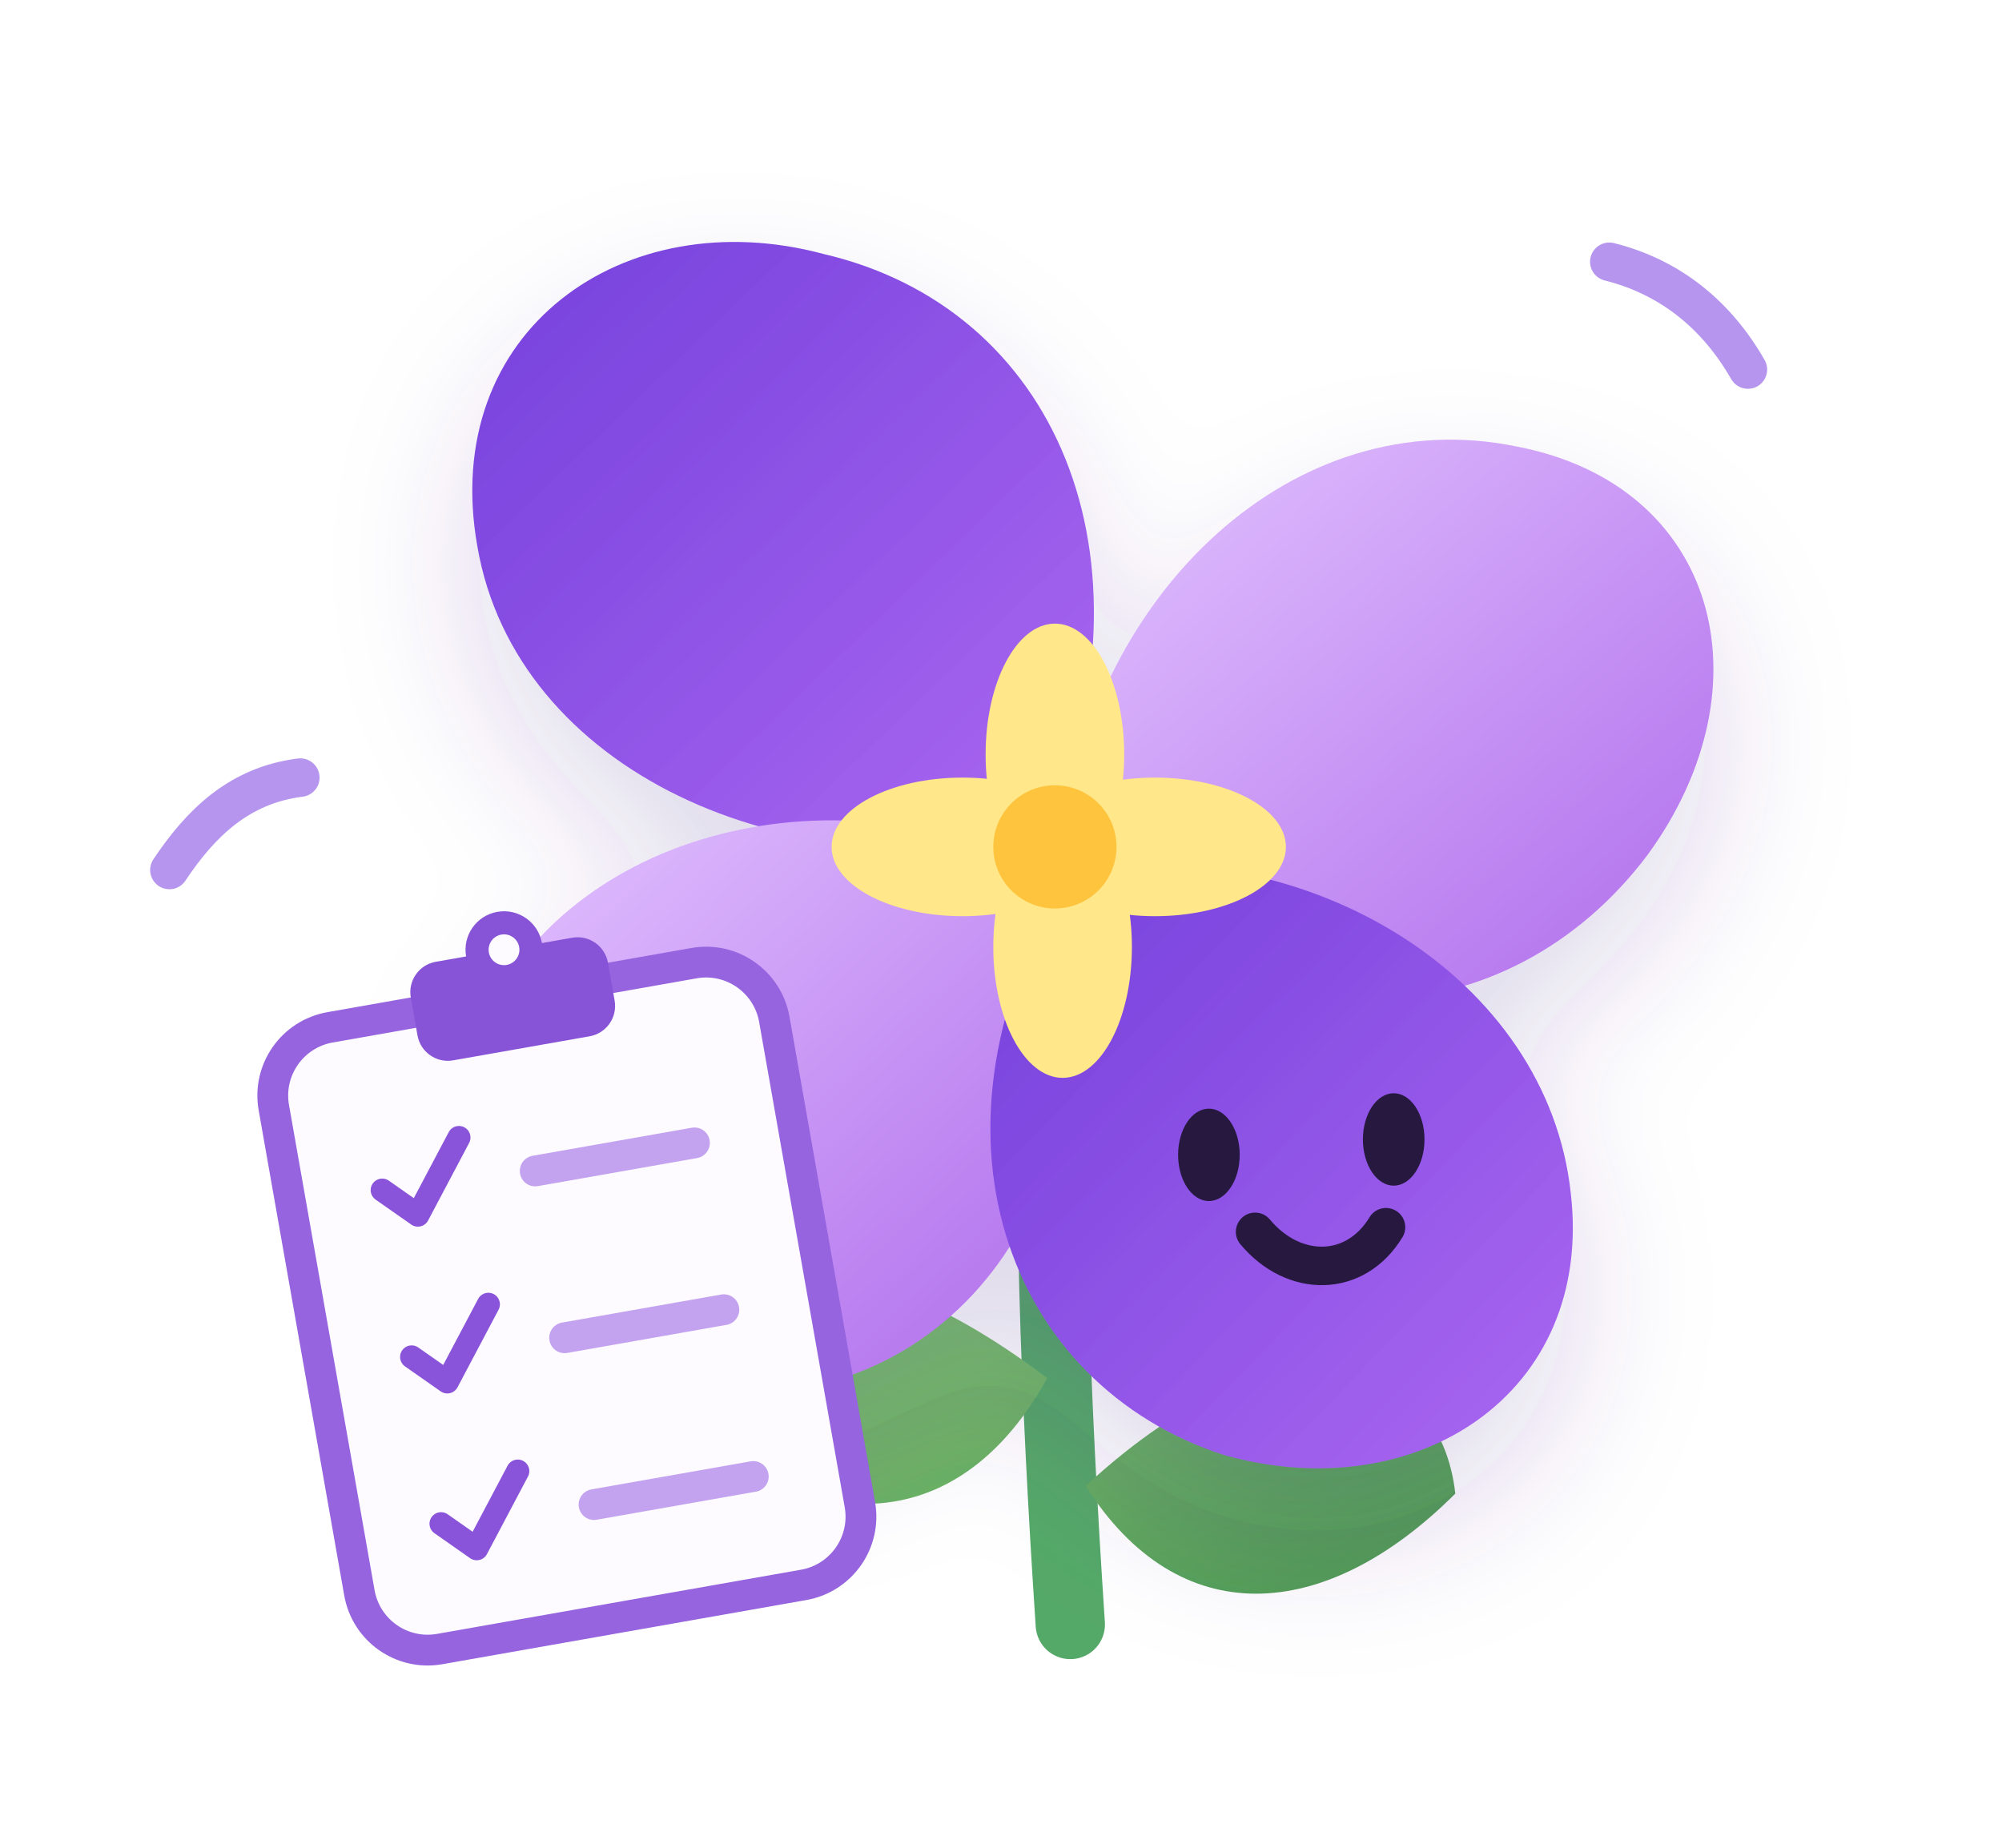
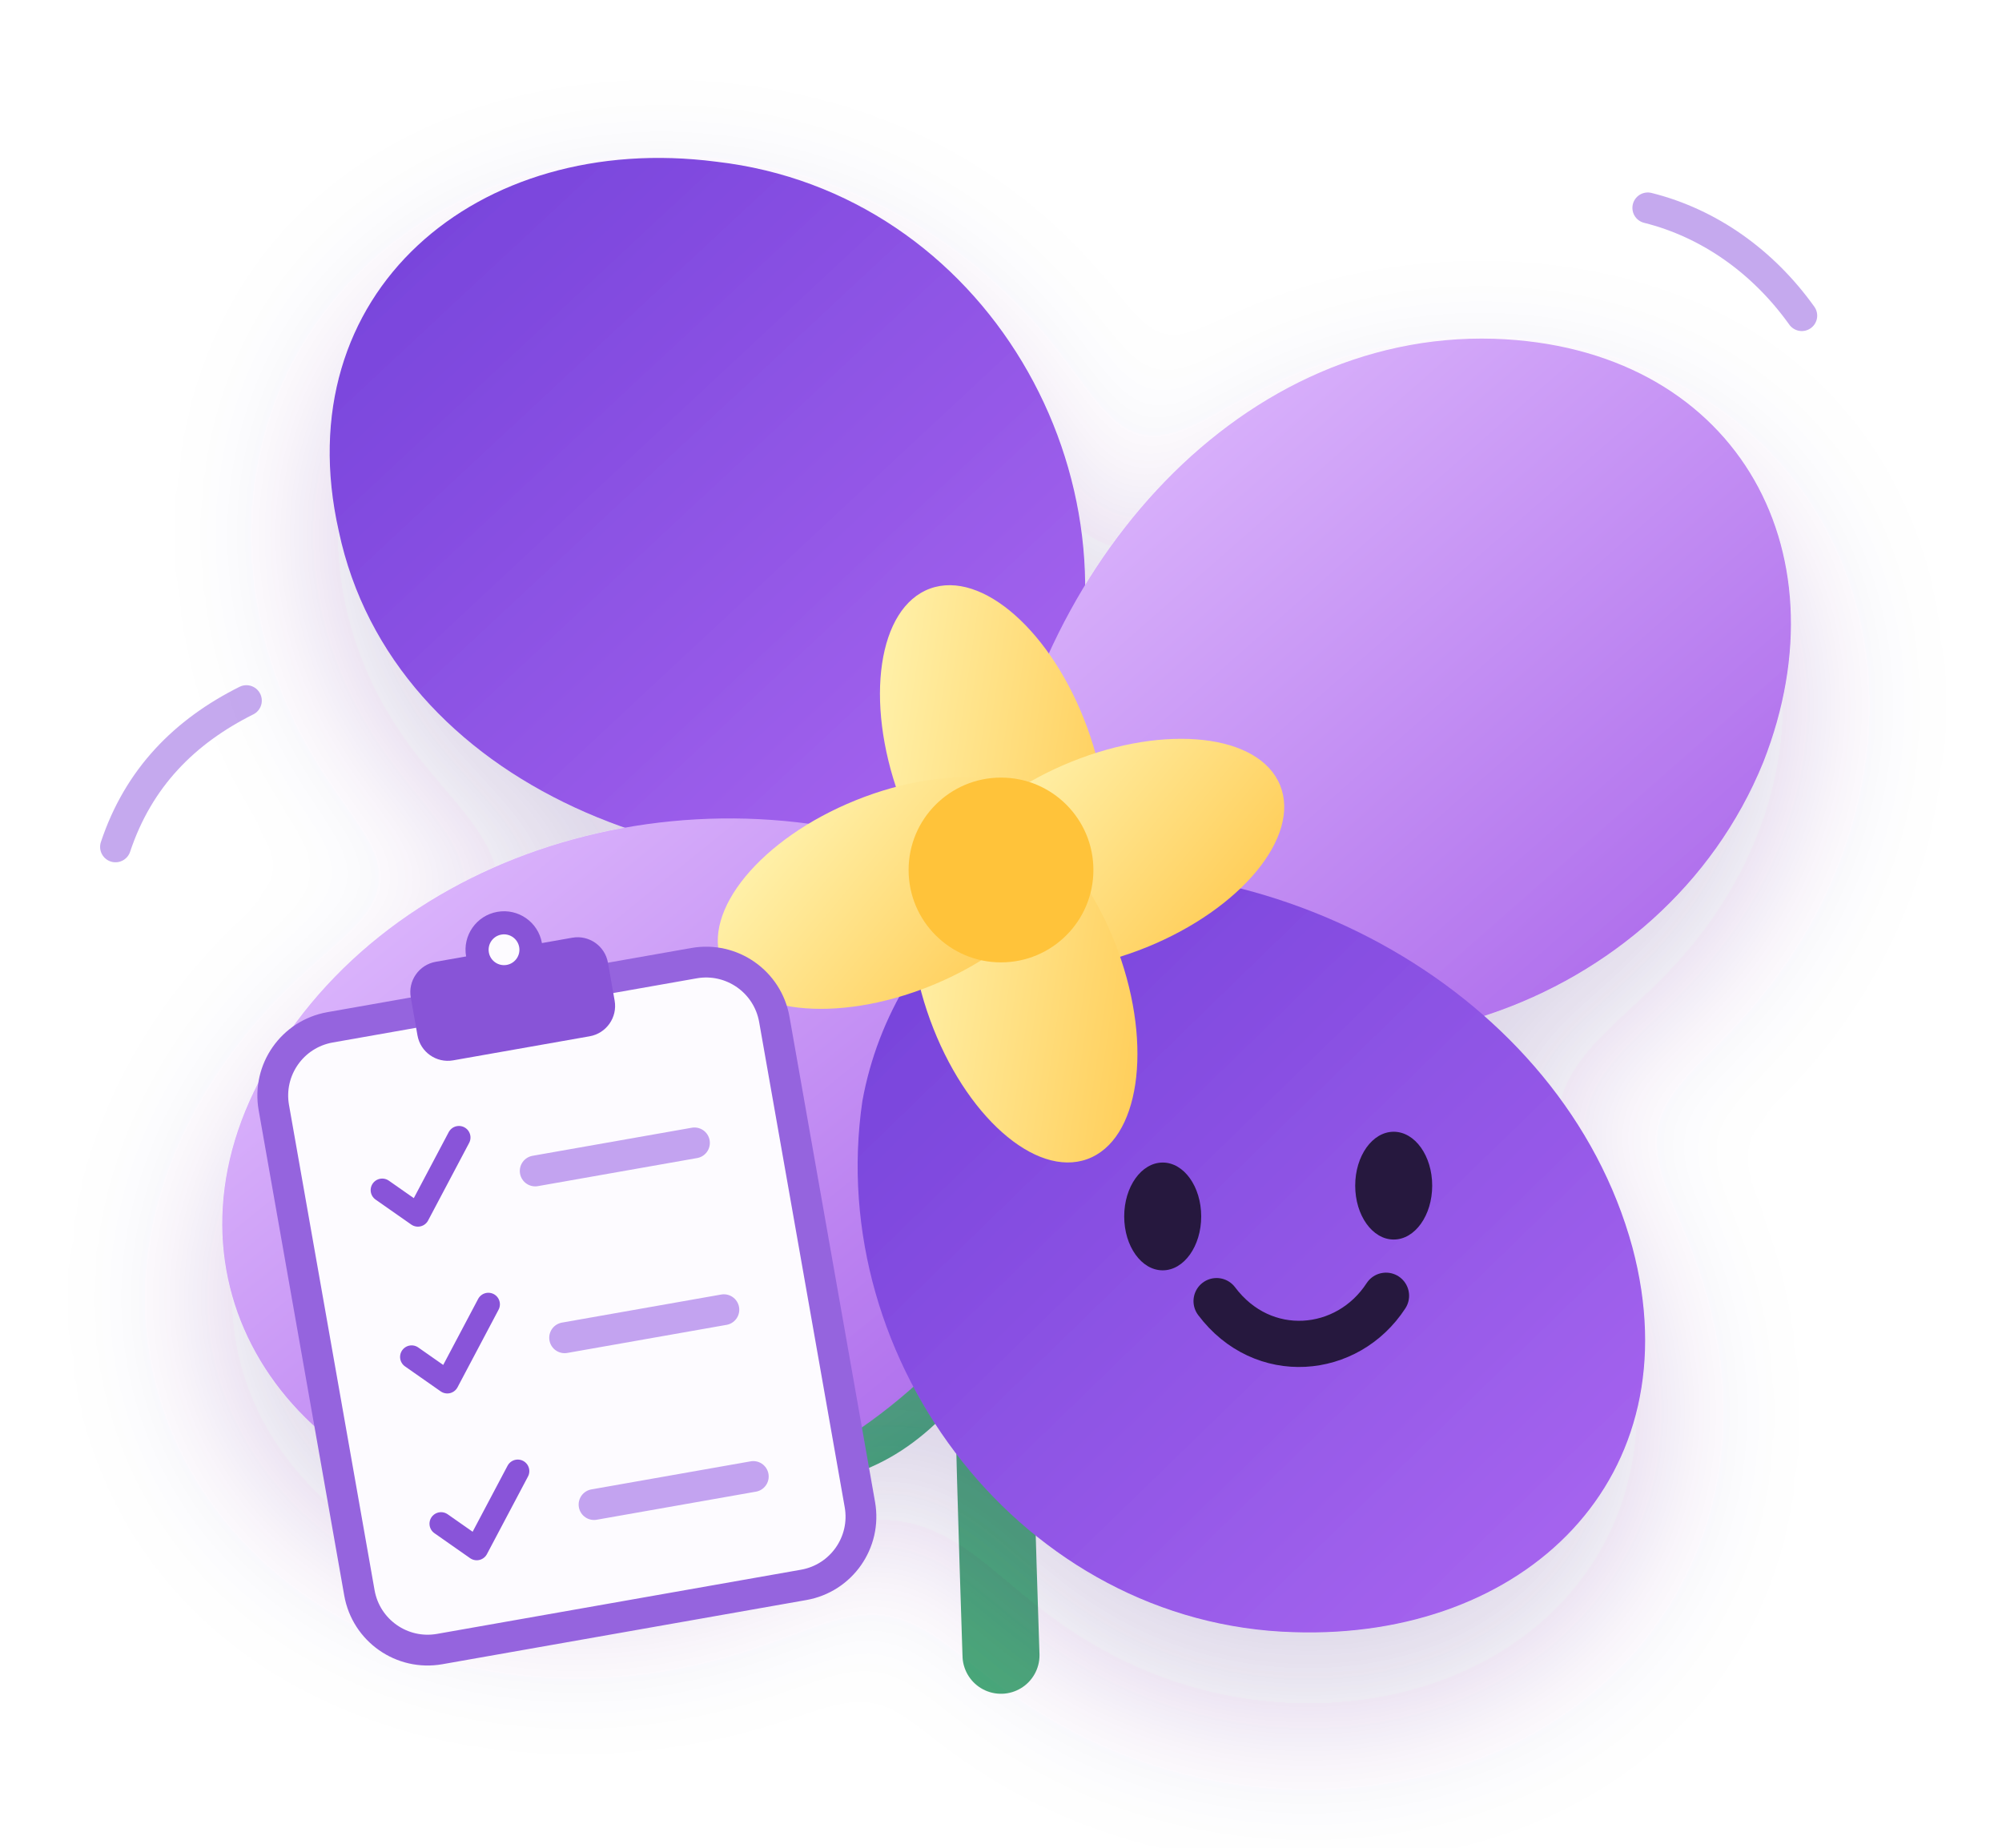
- <svg xmlns="http://www.w3.org/2000/svg" viewBox="0 0 260 240" role="img" aria-labelledby="title desc">
+ <svg xmlns="http://www.w3.org/2000/svg" viewBox="0 0 260 240" role="img" aria-labelledby="title">
  <defs>
-     <linearGradient id="a" x1="0" y1="0" x2="1" y2="1">
-       <stop stop-color="#7440DC" />
+     <linearGradient id="p1" x1="0" y1="0" x2="1" y2="1">
+       <stop stop-color="#7240D9" />
      <stop offset="1" stop-color="#AB68F1" />
    </linearGradient>
-     <linearGradient id="b" x1="0" y1="0" x2="1" y2="1">
-       <stop stop-color="#E3C4FF" />
-       <stop offset="1" stop-color="#AF6CEC" />
+     <linearGradient id="p2" x1="0" y1="0" x2="1" y2="1">
+       <stop stop-color="#E4C3FF" />
+       <stop offset="1" stop-color="#A660E9" />
    </linearGradient>
-     <linearGradient id="l" x1="0" y1="0" x2="1" y2="1">
-       <stop stop-color="#8ACB75" />
-       <stop offset="1" stop-color="#4C9953" />
+     <linearGradient id="leaf" x1="0" y1="0" x2="1" y2="1">
+       <stop stop-color="#7ACB94" />
+       <stop offset="1" stop-color="#3AA873" />
+     </linearGradient>
+     <linearGradient id="yellow" x1="0" y1="0" x2="1" y2="1">
+       <stop stop-color="#FFF7B8" />
+       <stop offset="1" stop-color="#FFC84C" />
    </linearGradient>
    <filter id="s" x="-30%" y="-30%" width="160%" height="180%">
-       <feDropShadow dx="0" dy="9" stdDeviation="9" flood-color="#4B218C" flood-opacity=".17" />
+       <feDropShadow dx="0" dy="10" stdDeviation="10" flood-color="#4B218C" flood-opacity=".2" />
    </filter>
  </defs>
-   <path d="M137 127c-1 26 0 54 2 84" fill="none" stroke="#55A968" stroke-width="9" stroke-linecap="round" />
-   <path d="M136 179c-29-22-48-15-50 4 20 18 39 16 50-4Zm5 14c26-24 46-17 48 1-17 17-36 18-48-1Z" fill="url(#l)" />
+   <path d="M130 130c-2 26-1 54 0 85" fill="none" stroke="#4AA979" stroke-width="10" stroke-linecap="round" />
+   <path d="M128 177c-30-25-50-18-53 2 20 19 40 18 53-2Z" fill="url(#leaf)" />
+   <path d="M132 193c28-25 49-18 52 1-18 19-39 19-52-1Z" fill="url(#leaf)" />
  <g filter="url(#s)">
-     <path d="M136 108c-34 8-69-8-74-37-5-28 19-45 45-38 30 7 44 39 29 75Z" fill="url(#a)" />
-     <path d="M138 109c4-32 30-57 59-51 26 5 33 31 17 53-18 24-52 27-76-2Z" fill="url(#b)" />
-     <path d="M134 112c-30-13-64-2-73 25-8 25 11 45 37 44 30-1 50-33 36-69Z" fill="url(#b)" />
-     <path d="M139 113c31-5 62 14 65 42 3 26-20 41-45 34-28-9-41-42-20-76Z" fill="url(#a)" />
+     <path d="M127 110c-36 8-76-8-83-41-7-31 18-52 49-48 35 4 56 41 45 73-3 8-6 12-11 16Z" fill="url(#p1)" />
+     <path d="M129 111c4-36 31-68 65-67 31 1 46 27 35 55-13 32-54 46-84 28-8-5-12-10-16-16Z" fill="url(#p2)" />
+     <path d="M126 113c-33-15-74-4-91 25-16 27 1 54 31 59 35 5 69-22 75-56 2-10-4-20-15-28Z" fill="url(#p2)" />
+     <path d="M130 114c35-6 73 15 82 48 8 30-14 51-44 50-35-1-61-35-56-69 2-11 8-21 18-29Z" fill="url(#p1)" />
  </g>
-   <g fill="#FFE78A">
-     <ellipse cx="137" cy="98" rx="9" ry="17" />
-     <ellipse cx="150" cy="110" rx="17" ry="9" />
-     <ellipse cx="138" cy="123" rx="9" ry="17" />
-     <ellipse cx="125" cy="110" rx="17" ry="9" />
-     <circle cx="137" cy="110" r="8" fill="#FFC43E" />
+   <g fill="url(#yellow)">
+     <ellipse cx="129" cy="99" rx="13" ry="24" transform="rotate(-20 129 99)" />
+     <ellipse cx="144" cy="111" rx="24" ry="13" transform="rotate(-22 144 111)" />
+     <ellipse cx="133" cy="128" rx="13" ry="24" transform="rotate(-20 133 128)" />
+     <ellipse cx="116" cy="116" rx="24" ry="13" transform="rotate(-22 116 116)" />
+     <circle cx="130" cy="113" r="12" fill="#FFC33A" />
  </g>
  <g fill="#26183E">
-     <ellipse cx="157" cy="150" rx="4" ry="6" />
-     <ellipse cx="181" cy="148" rx="4" ry="6" />
+     <ellipse cx="151" cy="158" rx="5" ry="7" />
+     <ellipse cx="181" cy="154" rx="5" ry="7" />
  </g>
-   <path d="M163 160c5 6 13 6 17-.6" fill="none" stroke="#26183E" stroke-width="5" stroke-linecap="round" />
+   <path d="M158 169c6 8 17 7 22-.7" fill="none" stroke="#26183E" stroke-width="6" stroke-linecap="round" />
+   <path d="M32 91c-8 4-14 10-17 19M214 27c8 2 15 7 20 14" fill="none" stroke="#8B54DE" stroke-width="4" stroke-linecap="round" opacity=".5" />
  <g transform="translate(34 135) rotate(-10)">
    <rect x="0" y="0" width="66" height="82" rx="9" fill="#FDFBFF" stroke="#9564DE" stroke-width="4" />
    <rect x="20" y="-6" width="26" height="13" rx="4" fill="#8854D7" />
    <circle cx="33" cy="-6" r="5" fill="#8854D7" />
    <circle cx="33" cy="-6" r="2" fill="#FDFBFF" />
    <g fill="none" stroke-linecap="round" stroke-linejoin="round">
      <path d="m12 22 4 4 7-9m-11 27 4 4 7-9m-11 27 4 4 7-9" stroke="#8954D9" stroke-width="3" />
      <path d="M32 23h21M32 45h21M32 67h21" stroke="#C3A3F0" stroke-width="4" />
    </g>
  </g>
-   <path d="M39 101c-8 1-13 6-17 12m187-79c8 2 14 7 18 14" fill="none" stroke="#8E5CE5" stroke-width="5" stroke-linecap="round" opacity=".65" />
</svg>
